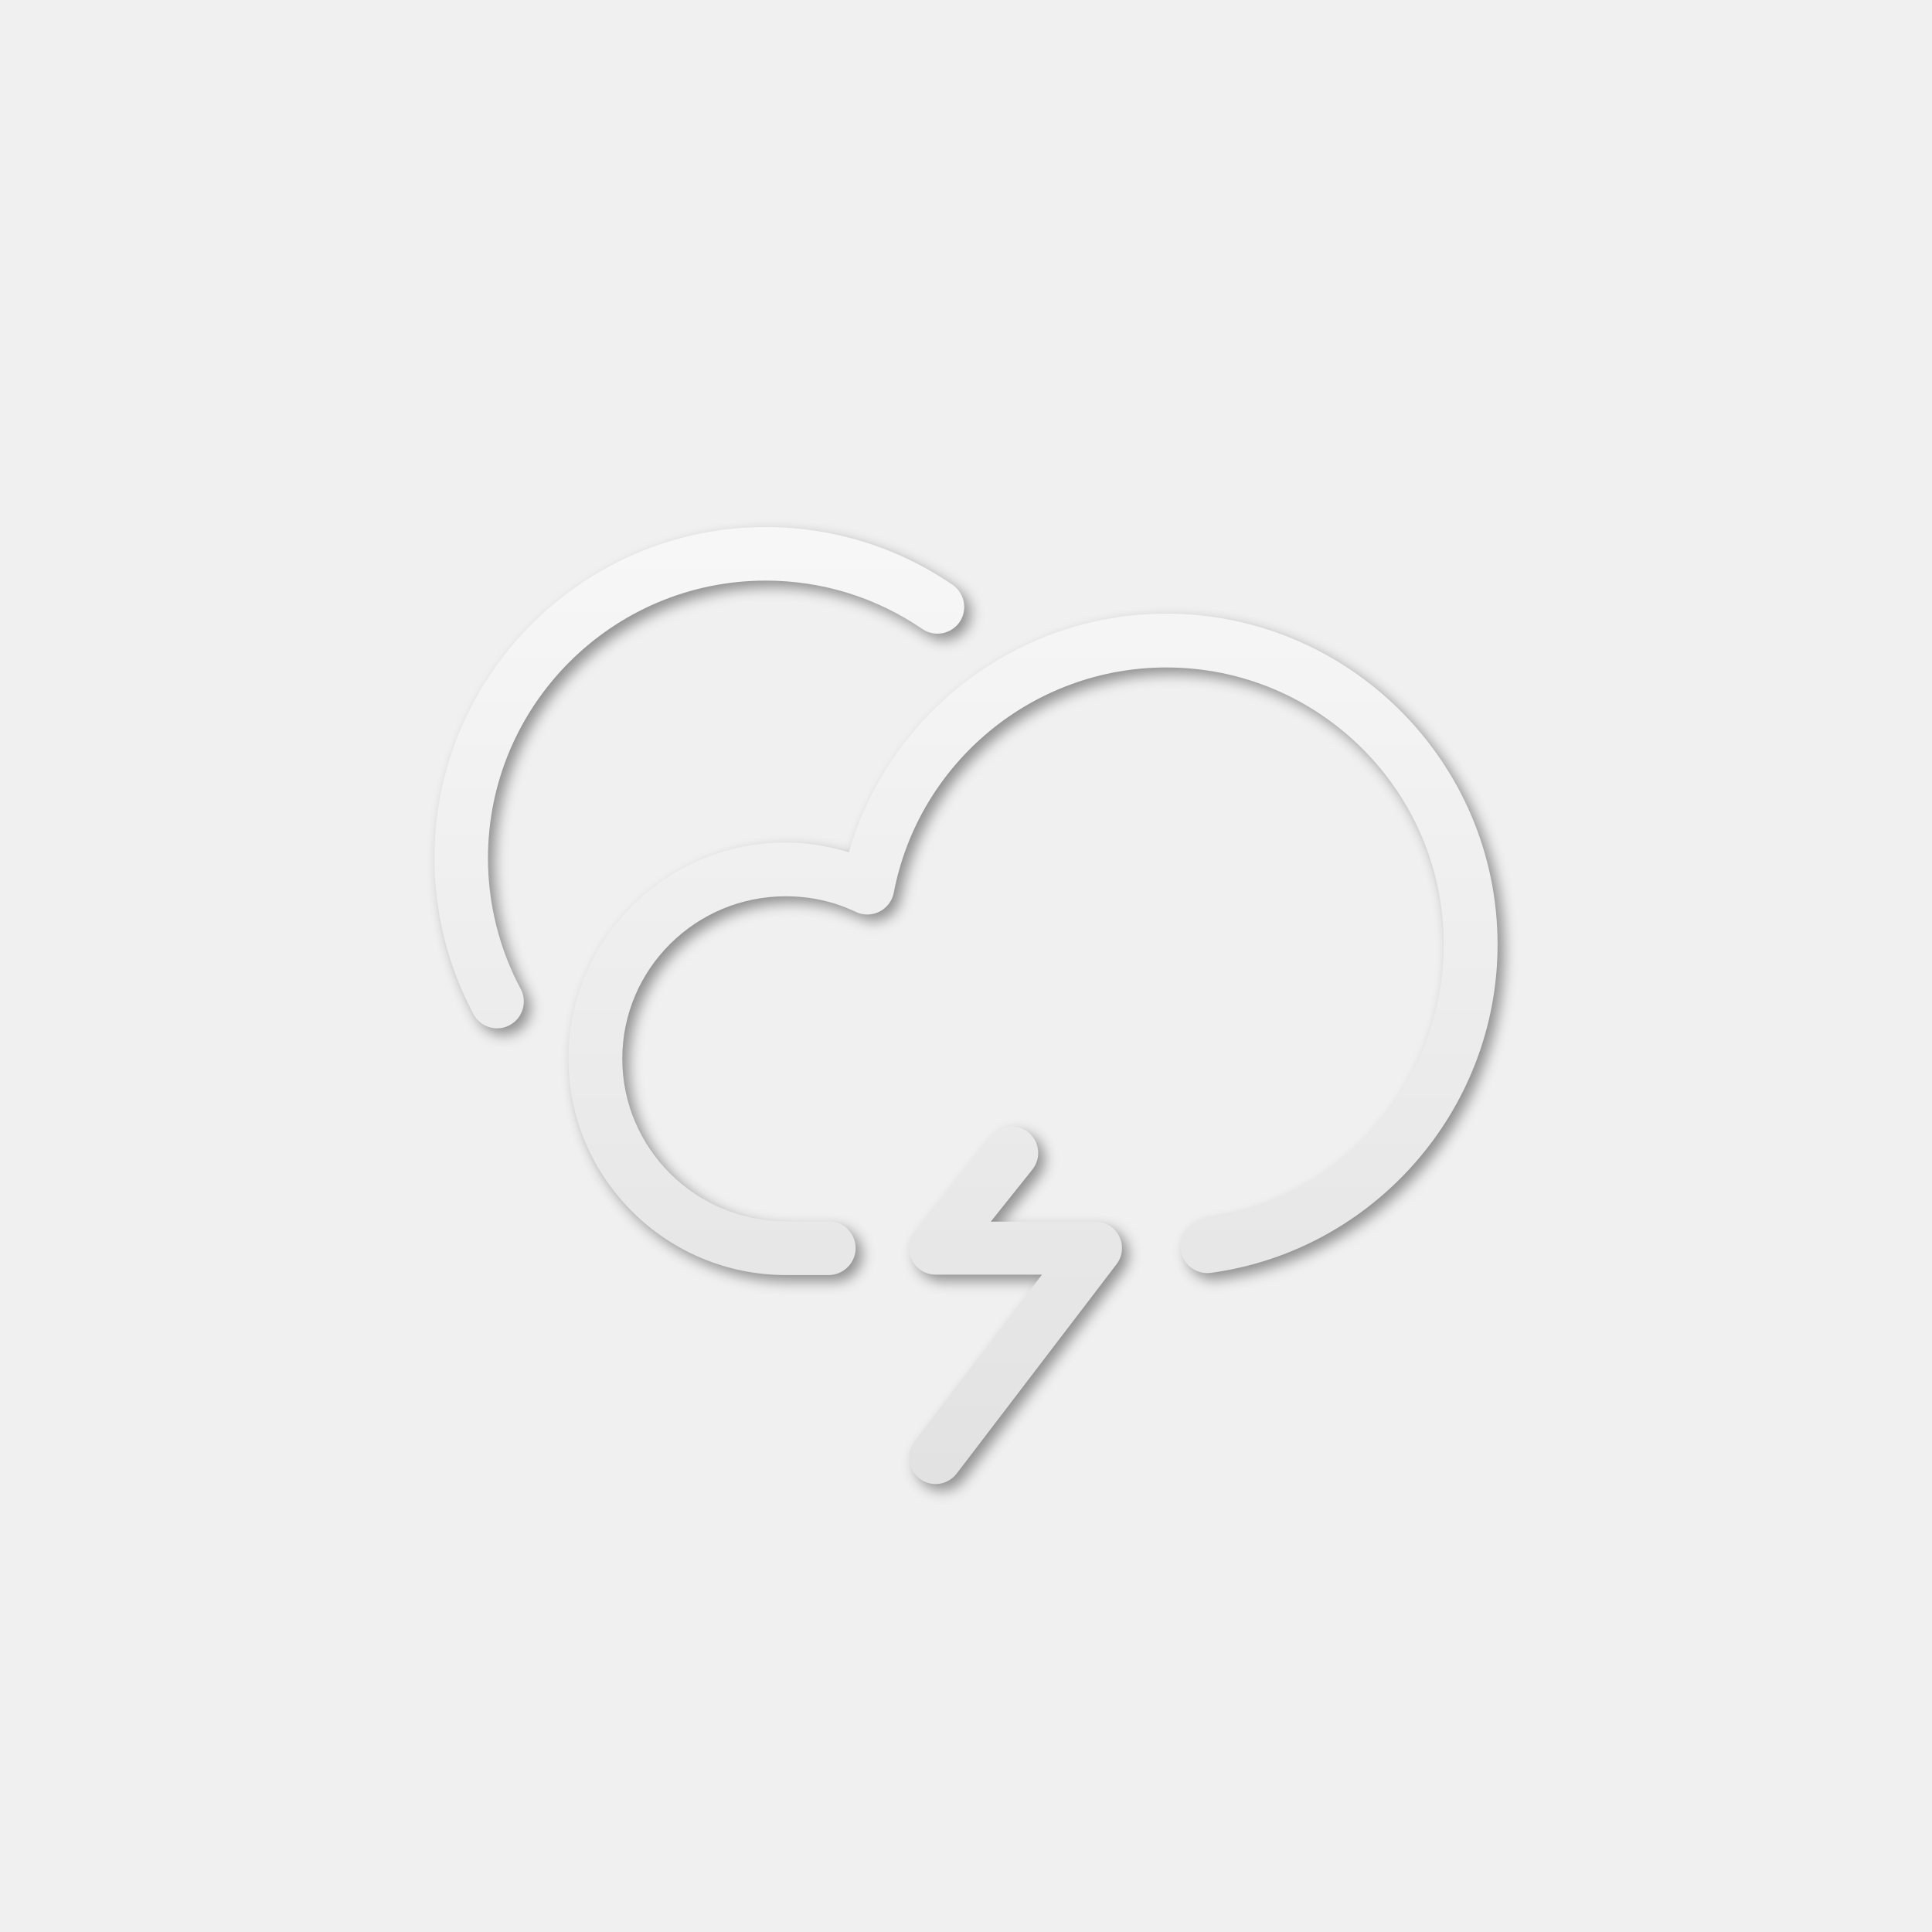
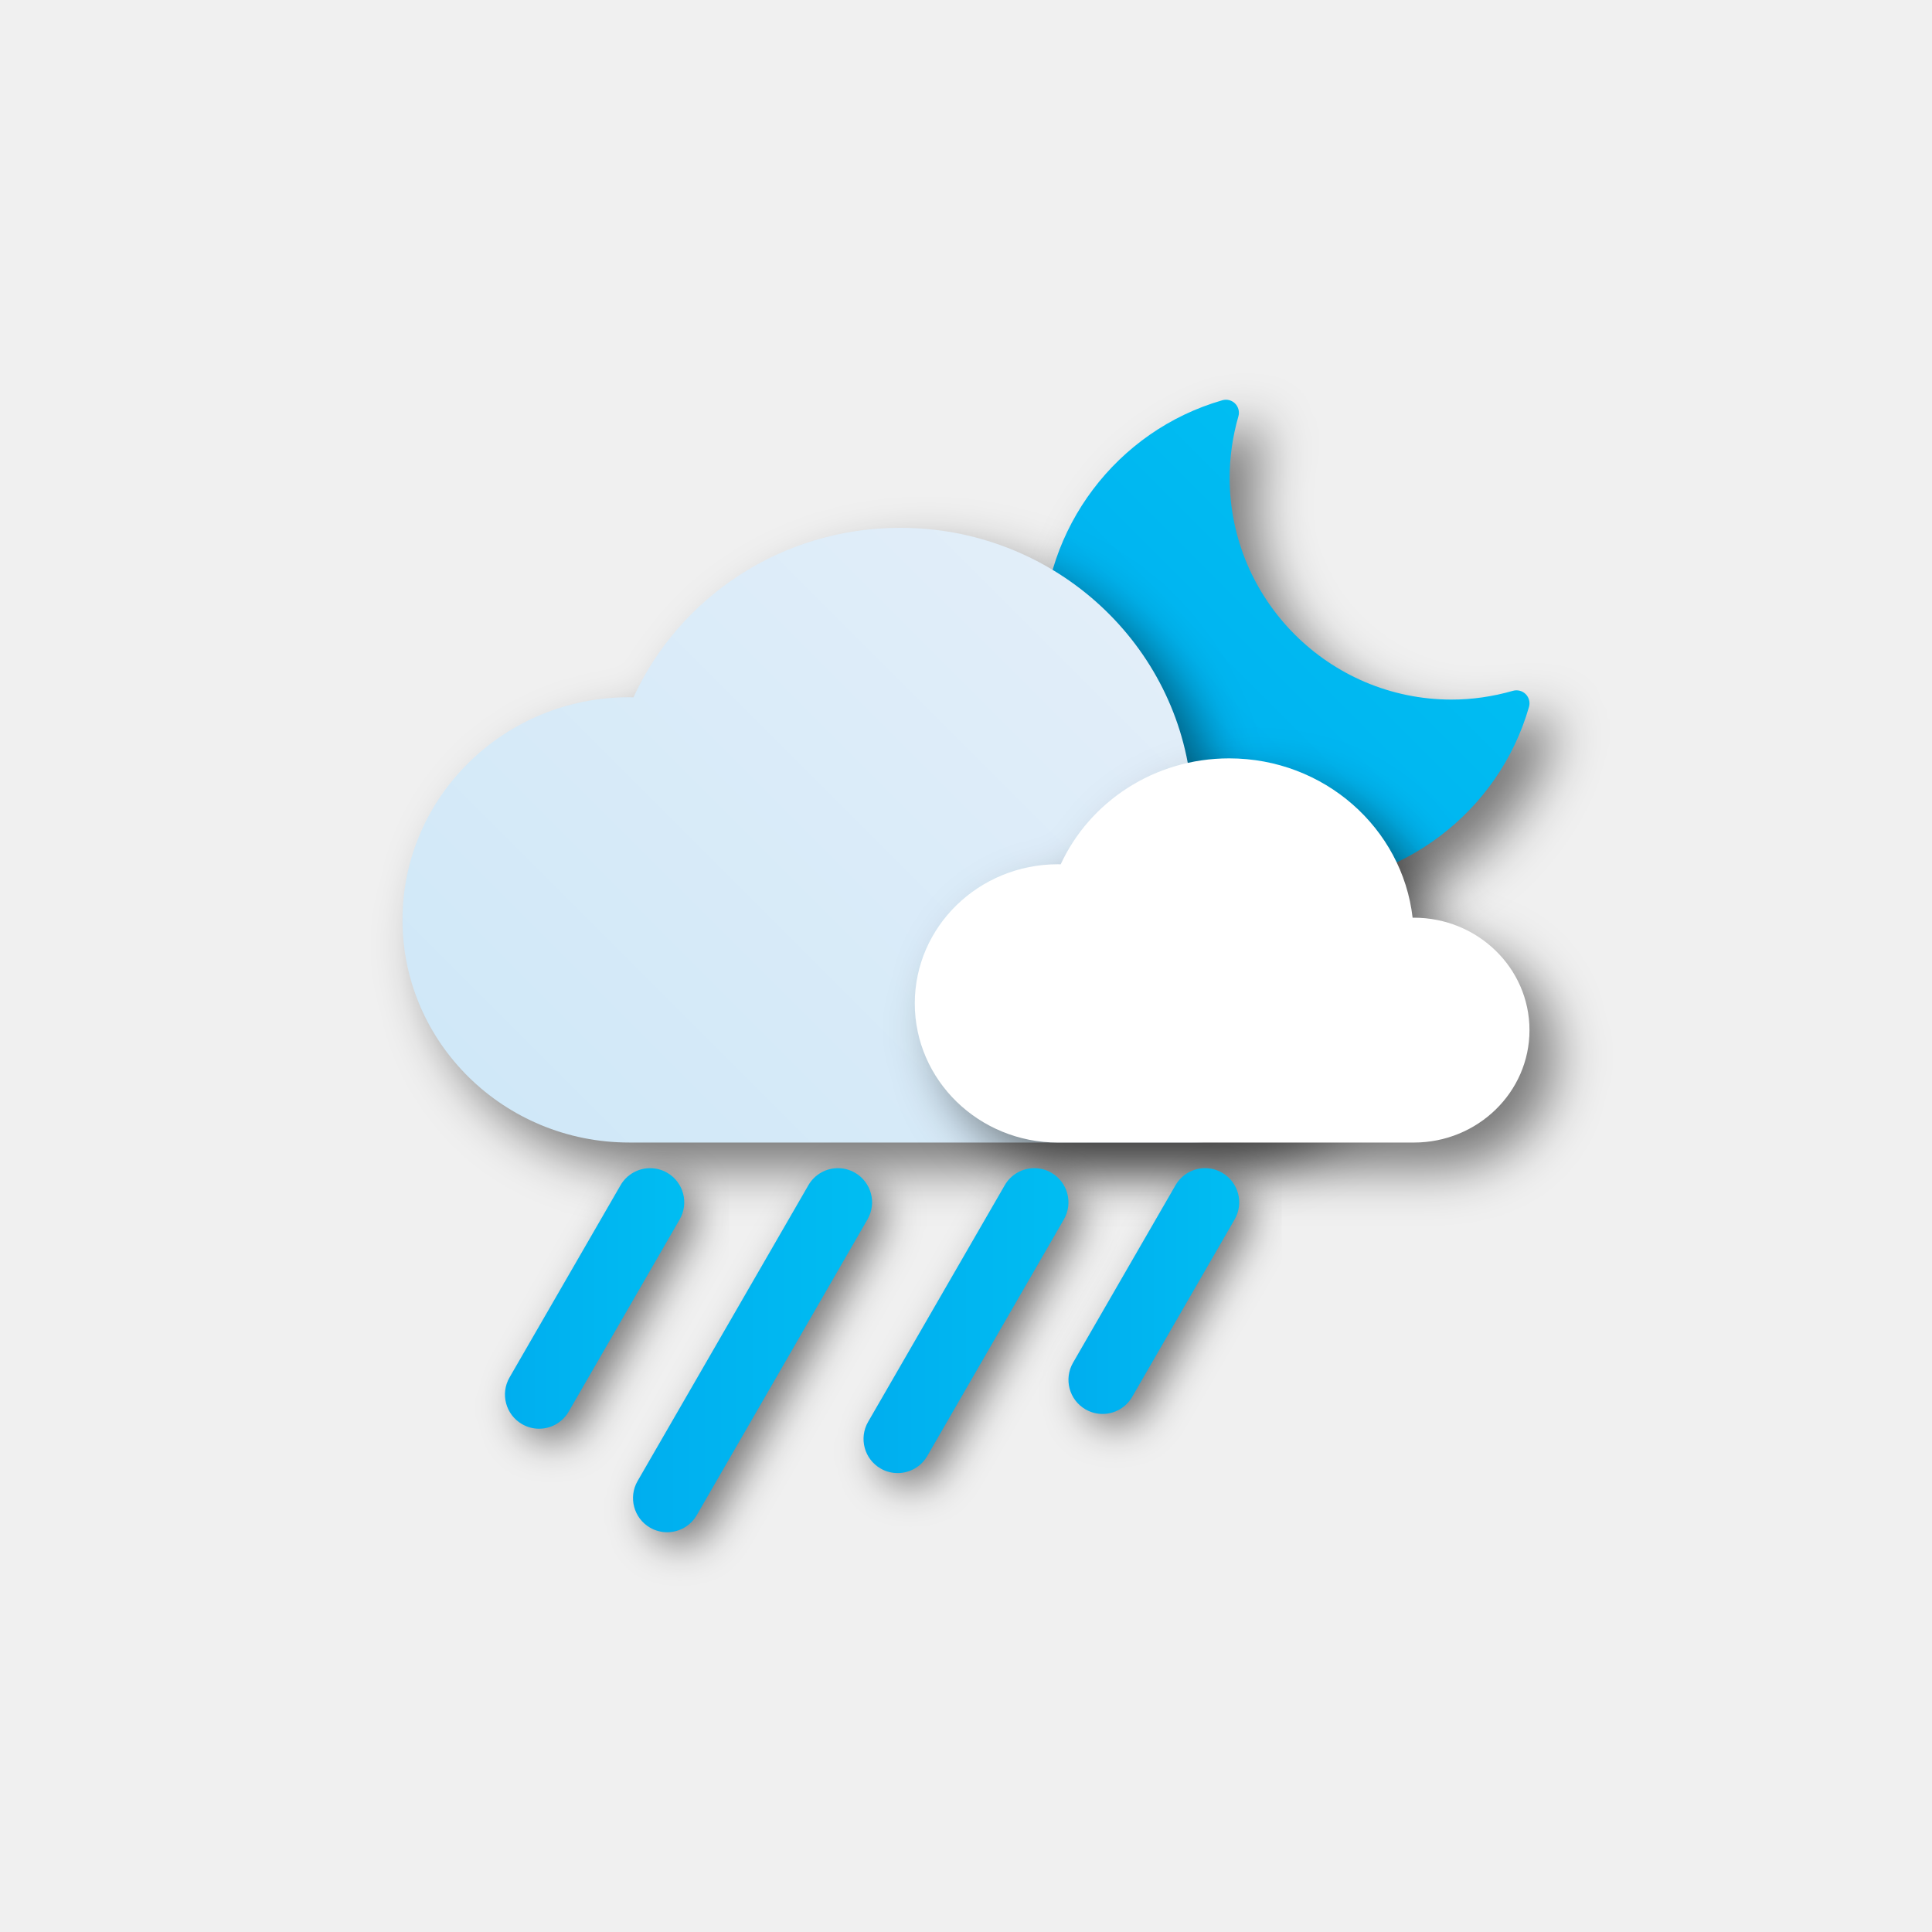
- <svg xmlns="http://www.w3.org/2000/svg" xmlns:xlink="http://www.w3.org/1999/xlink" width="600" height="600" id="svg2" version="1.1" enable-background="new">
+ <svg xmlns="http://www.w3.org/2000/svg" xmlns:xlink="http://www.w3.org/1999/xlink" enable-background="new" version="1.1" id="svg2" height="600" width="600">
  <defs id="defs4">
-     <linearGradient id="linearGradient3794">
-       <stop style="stop-color:#2264eb;stop-opacity:1" offset="0" id="stop3796" />
-       <stop style="stop-color:#5ac8fb;stop-opacity:1" offset="1" id="stop3798" />
+     <linearGradient x1="0" y1="0" x2="1" y2="0" gradientUnits="userSpaceOnUse" gradientTransform="matrix(32.36775,32.36775,32.36775,-32.36775,1197.296,223.8088)" spreadMethod="pad" id="linearGradient1272">
+       <stop style="stop-opacity:1;stop-color:#d0e8f8" offset="0" id="stop1268" />
+       <stop style="stop-opacity:1;stop-color:#e2eef9" offset="1" id="stop1270" />
    </linearGradient>
-     <linearGradient id="linearGradient3776">
-       <stop style="stop-color:#ffffff;stop-opacity:1;" offset="0" id="stop3778" />
-       <stop style="stop-color:#dcdcdc;stop-opacity:1;" offset="1" id="stop3780" />
+     <linearGradient spreadMethod="pad" y2="0" x2="1" y1="0" x1="0" gradientTransform="matrix(15.5107,15.51096,15.5107,-15.51096,923.0864,480.4527)" gradientUnits="userSpaceOnUse" id="linearGradient1849" xlink:href="#linearGradient1252" />
+     <linearGradient x1="0" y1="0" x2="1" y2="0" gradientUnits="userSpaceOnUse" gradientTransform="matrix(15.6013,15.6013,15.6013,-15.6013,1228.108,248.9865)" spreadMethod="pad" id="linearGradient1252">
+       <stop style="stop-opacity:1;stop-color:#00aeef" offset="0" id="stop1248" />
+       <stop style="stop-opacity:1;stop-color:#00bdf2" offset="1" id="stop1250" />
    </linearGradient>
-     <linearGradient id="linearGradient4281-6-2">
-       <stop style="stop-color:#1e1e1e;stop-opacity:1;" offset="0" id="stop4283-9-1" />
-       <stop style="stop-color:#505050;stop-opacity:1;" offset="1" id="stop4285-8-5" />
+     <filter y="-0.25" x="-0.25" height="1.5" width="1.5" id="filter834-7" style="color-interpolation-filters:sRGB">
+       <feFlood id="feFlood824-1" result="flood" flood-color="rgb(0,0,0)" flood-opacity="0.5" />
+       <feComposite id="feComposite826-3" result="composite1" operator="in" in2="SourceGraphic" in="flood" />
+       <feGaussianBlur id="feGaussianBlur828-8" result="blur" stdDeviation="1.5" in="composite1" />
+       <feOffset id="feOffset830-4" result="offset" dy="-1.5" dx="1.5" />
+       <feComposite id="feComposite832-8" result="composite2" operator="over" in2="offset" in="SourceGraphic" />
+     </filter>
+     <linearGradient xlink:href="#linearGradient2340" id="linearGradient11620" gradientUnits="userSpaceOnUse" gradientTransform="matrix(14.00017,0,0,13.99929,27.00048,79.67119)" x1="0" y1="0" x2="1" y2="0" spreadMethod="pad" />
+     <linearGradient x1="0" y1="0" x2="1" y2="0" gradientUnits="userSpaceOnUse" gradientTransform="matrix(10.49946,0,0,-10.49946,584.0351,212.4966)" spreadMethod="pad" id="linearGradient2340">
+       <stop style="stop-opacity:1;stop-color:#00aeef" offset="0" id="stop2336" />
+       <stop style="stop-opacity:1;stop-color:#00bdf2" offset="1" id="stop2338" />
    </linearGradient>
-     <linearGradient id="linearGradient4281-6">
-       <stop style="stop-color:#1e1e1e;stop-opacity:1;" offset="0" id="stop4283-9" />
-       <stop style="stop-color:#505050;stop-opacity:1;" offset="1" id="stop4285-8" />
+     <filter style="color-interpolation-filters:sRGB" id="filter848" width="1.5" height="1.5" x="-0.25" y="-0.25">
+       <feFlood flood-opacity="0.498" flood-color="rgb(0,0,0)" result="flood" id="feFlood838" />
+       <feComposite in="flood" in2="SourceGraphic" operator="in" result="composite1" id="feComposite840" />
+       <feGaussianBlur in="composite1" stdDeviation="1.5" result="blur" id="feGaussianBlur842" />
+       <feOffset dx="1" dy="1" result="offset" id="feOffset844" />
+       <feComposite in="SourceGraphic" in2="offset" operator="over" result="composite2" id="feComposite846" />
+     </filter>
+     <linearGradient xlink:href="#linearGradient2380" id="linearGradient11624" gradientUnits="userSpaceOnUse" gradientTransform="matrix(13.33392,0,0,13.33392,70.9997,79.09502)" x1="0" y1="0" x2="1" y2="0" spreadMethod="pad" />
+     <linearGradient x1="0" y1="0" x2="1" y2="0" gradientUnits="userSpaceOnUse" gradientTransform="matrix(10.00044,0,0,-10.00044,615.9565,212.9287)" spreadMethod="pad" id="linearGradient2380">
+       <stop style="stop-opacity:1;stop-color:#00aeef" offset="0" id="stop2376" />
+       <stop style="stop-opacity:1;stop-color:#00bdf2" offset="1" id="stop2378" />
    </linearGradient>
-     <linearGradient xlink:href="#linearGradient4281-6" id="linearGradient4167" gradientUnits="userSpaceOnUse" x1="24.508" y1="35.528" x2="55.492" y2="35.528" />
-     <linearGradient id="linearGradient3174">
-       <stop style="stop-color:#1e1e1e;stop-opacity:1;" offset="0" id="stop3176" />
-       <stop style="stop-color:#505050;stop-opacity:1;" offset="1" id="stop3178" />
+     <linearGradient xlink:href="#linearGradient2400" id="linearGradient11626" gradientUnits="userSpaceOnUse" gradientTransform="matrix(16.00059,0,0,16.00059,54.99987,81.40459)" x1="0" y1="0" x2="1" y2="0" spreadMethod="pad" />
+     <linearGradient x1="0" y1="0" x2="1" y2="0" gradientUnits="userSpaceOnUse" gradientTransform="matrix(12.00044,0,0,-12.00044,604.0659,211.1966)" spreadMethod="pad" id="linearGradient2400">
+       <stop style="stop-opacity:1;stop-color:#00aeef" offset="0" id="stop2396" />
+       <stop style="stop-opacity:1;stop-color:#00bdf2" offset="1" id="stop2398" />
    </linearGradient>
-     <linearGradient xlink:href="#linearGradient3776-7" id="linearGradient3782-8" x1="192.939" y1="261.094" x2="392.949" y2="261.094" gradientUnits="userSpaceOnUse" />
-     <linearGradient id="linearGradient3776-7">
-       <stop style="stop-color:#ffffff;stop-opacity:1;" offset="0" id="stop3778-5" />
-       <stop style="stop-color:#dcdcdc;stop-opacity:1;" offset="1" id="stop3780-6" />
+     <linearGradient spreadMethod="pad" y2="0" x2="1" y1="0" x1="0" gradientTransform="matrix(32.55853,31.97866,32.55853,-31.97866,893.2019,457.1698)" gradientUnits="userSpaceOnUse" id="linearGradient1851" xlink:href="#linearGradient1272" />
+     <linearGradient xlink:href="#linearGradient2360" id="linearGradient11622" gradientUnits="userSpaceOnUse" gradientTransform="matrix(18.66725,0,0,18.66725,37.00032,83.71383)" x1="0" y1="0" x2="1" y2="0" spreadMethod="pad" />
+     <linearGradient x1="0" y1="0" x2="1" y2="0" gradientUnits="userSpaceOnUse" gradientTransform="matrix(14.00044,0,0,-14.00044,591.1752,209.4646)" spreadMethod="pad" id="linearGradient2360">
+       <stop style="stop-opacity:1;stop-color:#00aeef" offset="0" id="stop2356" />
+       <stop style="stop-opacity:1;stop-color:#00bdf2" offset="1" id="stop2358" />
    </linearGradient>
-     <linearGradient y2="261.094" x2="392.949" y1="261.094" x1="192.939" gradientUnits="userSpaceOnUse" id="linearGradient3941" xlink:href="#linearGradient3776-7" />
-     <linearGradient xlink:href="#linearGradient3776-7" id="linearGradient4215" gradientUnits="userSpaceOnUse" x1="192.939" y1="261.094" x2="392.949" y2="261.094" />
-     <clipPath clipPathUnits="userSpaceOnUse" id="clipPath1166">
-       <path d="m 0,2524.998 800.174,0 L 800.174,0 0,0 0,2524.998 Z" id="path1168" />
-     </clipPath>
-     <clipPath clipPathUnits="userSpaceOnUse" id="clipPath1174">
-       <path d="m 302.678,1611.17 192.992,0 0,-64.83 -192.992,0 0,64.83 z" id="path1176" />
-     </clipPath>
-     <clipPath id="clipPath1166-7" clipPathUnits="userSpaceOnUse">
-       <path id="path1168-3" d="m 0,2524.998 800.174,0 L 800.174,0 0,0 0,2524.998 Z" />
-     </clipPath>
-     <clipPath id="clipPath1174-7" clipPathUnits="userSpaceOnUse">
-       <path id="path1176-9" d="m 302.678,1611.17 192.992,0 0,-64.83 -192.992,0 0,64.83 z" />
-     </clipPath>
-     <mask maskUnits="userSpaceOnUse" id="mask1083">
-       <g style="stroke-width:2.418;enable-background:new" id="g1111" transform="matrix(0,-0.4103745,0.4166879,0,168.5895,383.1255)">
-         <g style="display:none;stroke-width:2.418" transform="translate(0,-452.3622)" id="g1087">
-           <path id="path1085" d="m 0,454.635 c 0,199.242 0,398.485 0,597.727 200,0 400,0 600,0 0,-200 0,-400 0,-600 -200,0 -400,0 -600,0 v 1.136 z" style="fill:#6c7de1;fill-opacity:1;stroke:none;stroke-width:2.418" />
-         </g>
-         <g style="display:inline;stroke-width:2.418" id="g1089" transform="translate(0,-452.3622)" />
-         <g style="display:inline;stroke-width:2.418" transform="translate(0,-452.3622)" id="g1093">
-           <g transform="matrix(1.25,0,0,-1.25,-550.5672,2860.974)" id="g1091" style="stroke-width:2.418" />
-         </g>
-         <g id="g1109" style="stroke-width:2.418">
-           <g transform="matrix(4.464479,0,0,-4.464479,267.4024,391.9682)" id="g1095" style="fill:#ffffff;stroke:#000000;stroke-width:1;stroke-opacity:1" />
-           <g style="fill:#ffffff;stroke-width:2.418" id="g1107">
-             <path transform="matrix(4.464479,0,0,-4.464479,267.4024,391.9682)" style="fill:#ffffff;fill-opacity:1;fill-rule:nonzero;stroke:#000000;stroke-width:0;stroke-miterlimit:4;stroke-dasharray:none;stroke-opacity:1" d="m -5.826,-0.549 c -8.329,0 -15.117,6.754 -15.117,15.047 0,8.295 6.786,15.047 15.113,15.047 1.513,0 2.976,-0.251 4.389,-0.68 2.845,9.726 11.788,16.598 22.084,16.598 12.701,0 23.047,-10.333 23.047,-23.023 0,-11.474 -8.574,-21.291 -19.943,-22.836 -1.019,-0.139 -1.97,0.585 -2.107,1.604 -0.139,1.019 0.584,1.968 1.602,2.107 9.521,1.294 16.701,9.516 16.701,19.125 0,10.634 -8.652,19.277 -19.299,19.277 C 11.4,41.717 3.431,35.129 1.688,26.049 1.578,25.48 1.211,24.992 0.693,24.73 v 0.002 c -0.518,-0.263 -1.129,-0.27 -1.65,-0.021 -1.22e-6,6.67e-4 -1.22e-6,0.001 0,0.002 -1.518,0.723 -3.153,1.086 -4.873,1.086 -6.275,0 -11.367,-5.065 -11.367,-11.301 0,-6.234 5.095,-11.301 11.371,-11.301 h 2.988 c 1.027,0 1.873,-0.844 1.873,-1.873 0,-1.027 -0.845,-1.873 -1.873,-1.873 z" id="path1097" />
-             <g style="fill:#ffffff;stroke:#000000;stroke-width:0;stroke-miterlimit:4;stroke-dasharray:none;stroke-opacity:1" id="g1101" transform="matrix(4.464479,0,0,-4.464479,295.7759,457)">
-               <path transform="translate(-1.759383)" style="fill:#ffffff;fill-opacity:1;fill-rule:nonzero;stroke:#000000;stroke-width:0;stroke-miterlimit:4;stroke-dasharray:none;stroke-opacity:1" d="m 0,-0.52 c -0.392,0 -0.785,0.127 -1.115,0.375 a 0.519,0.519 0 0 0 -0.004,0.004 C -1.921,0.475 -2.079,1.639 -1.467,2.443 a 0.519,0.519 0 0 0 0.002,0 L 7.398,14.047 H 0.002 c -0.708,0 -1.356,0.409 -1.662,1.047 -0.306,0.636 -0.222,1.396 0.221,1.949 l 5.297,6.621 a 0.519,0.519 0 0 0 0.002,0 c 0.632,0.789 1.799,0.922 2.59,0.289 0.79,-0.633 0.92,-1.802 0.287,-2.592 h 0.002 L 3.838,17.734 h 7.285 c 0.7,0 1.343,-0.398 1.654,-1.025 a 0.519,0.519 0 0 0 0.002,-0.002 c 0.308,-0.627 0.235,-1.377 -0.189,-1.934 L 1.467,0.207 a 0.519,0.519 0 0 0 0,-0.002 C 1.106,-0.267 0.555,-0.52 0,-0.52 Z" id="path1099" />
-             </g>
-             <g style="fill:#ffffff;stroke:#000000;stroke-width:0;stroke-miterlimit:4;stroke-dasharray:none;stroke-opacity:1" id="g1105" transform="matrix(4.464479,0,0,-4.464479,216.1107,342.5061)">
-               <path transform="translate(-10.66981,3.178241)" style="fill:#ffffff;fill-opacity:1;fill-rule:nonzero;stroke:#000000;stroke-width:0;stroke-miterlimit:4;stroke-dasharray:none;stroke-opacity:1" d="m -3.746,2.355 c -0.666,0 -1.31,0.362 -1.643,0.986 -1.777,3.325 -2.719,7.07 -2.719,10.836 0,12.706 10.346,23.051 23.051,23.051 4.658,0 9.156,-1.39 12.998,-4.02 a 0.539,0.539 0 0 0 0,-0.002 c 0.844,-0.578 1.061,-1.746 0.484,-2.59 a 0.539,0.539 0 0 0 -0.002,0 c -0.578,-0.842 -1.745,-1.062 -2.588,-0.482 v -0.002 c -3.223,2.205 -6.985,3.369 -10.893,3.369 -10.66,0 -19.324,-8.663 -19.324,-19.324 0,-3.152 0.788,-6.294 2.277,-9.08 0.481,-0.901 0.137,-2.038 -0.766,-2.521 a 0.539,0.539 0 0 0 -0.002,-0.002 c -0.276,-0.146 -0.577,-0.219 -0.875,-0.219 z" id="path1103" />
-             </g>
-           </g>
-         </g>
-       </g>
-     </mask>
-     <filter style="color-interpolation-filters:sRGB;" id="filter1582">
-       <feFlood flood-opacity="0.4" flood-color="rgb(0,0,0)" result="flood" id="feFlood1572" />
-       <feComposite in="flood" in2="SourceGraphic" operator="in" result="composite1" id="feComposite1574" />
-       <feGaussianBlur in="composite1" stdDeviation="2" result="blur" id="feGaussianBlur1576" />
-       <feOffset dx="2" dy="2" result="offset" id="feOffset1578" />
-       <feComposite in="SourceGraphic" in2="offset" operator="over" result="composite2" id="feComposite1580" />
-     </filter>
  </defs>
-   <g id="layer1" transform="translate(0,-452.3622)" style="display:none">
-     <path style="fill:#6c7de1;fill-opacity:1;stroke:none" d="m 0,454.635 c 0,199.242 0,398.485 0,597.727 200,0 400,0 600,0 0,-200 0,-400 0,-600 -200,0 -400,0 -600,0 l 0,1.136 0,1.136 z" id="rect3004" />
+   <g style="display:none" transform="translate(0,-452.3622)" id="layer1">
+     <path id="rect3004" d="m 0,454.635 c 0,199.242 0,398.485 0,597.727 200,0 400,0 600,0 0,-200 0,-400 0,-600 -200,0 -400,0 -600,0 l 0,1.136 0,1.136 z" style="fill:#6c7de1;fill-opacity:1;stroke:none" />
  </g>
-   <g transform="translate(0,-452.3622)" id="g3870" style="display:inline" />
-   <g id="g3890" transform="translate(0,-452.3622)" style="display:inline">
-     <g id="g1172" transform="matrix(1.25,0,0,-1.25,-550.5672,2860.974)" />
+   <g style="display:inline" id="g3870" transform="translate(0,-452.3622)" />
+   <g style="display:inline" transform="translate(0,-452.3622)" id="g3890">
+     <g transform="matrix(1.25,0,0,-1.25,-550.5672,2860.974)" id="g1172" />
  </g>
  <g id="layer2">
-     <g id="g1150" style="filter:url(#filter1582)">
-       <ellipse mask="url(#mask1083)" style="display:inline;fill:url(#linearGradient4215);fill-opacity:1;fill-rule:nonzero;stroke:none" id="path3876-7" transform="matrix(0,2.399878,-2.436799,0,936.2331,-403.0304)" cx="292.944" cy="261.094" rx="100.005" ry="98.49" />
+     <g transform="matrix(3.750001,0,0,3.750001,-800.1185,-760.5915)" id="g681">
+       <g transform="matrix(3.977273,0,0,3.977273,-1086.753,-942.2087)" id="g1175">
+         <path id="path1959" style="display:inline;opacity:1;fill:url(#linearGradient1849);stroke:none;stroke-width:0.994;stop-opacity:1;filter:url(#filter834-7)" d="m 929.341,504.665 c -6.19,-1.777 -10.513,-7.512 -10.513,-13.949 v 0 c 0,-8.007 6.514,-14.522 14.522,-14.522 v 0 c 6.435,0 12.172,4.324 13.949,10.514 v 0 c 0.076,0.265 0,0.551 -0.193,0.747 v 0 c -0.196,0.195 -0.481,0.268 -0.747,0.194 v 0 c -1.19,-0.341 -2.398,-0.514 -3.59,-0.514 v 0 c -7.169,0 -13.001,5.832 -13.001,13 v 0 c 0,1.196 0.173,2.404 0.513,3.59 v 0 c 0.077,0.265 0,0.552 -0.192,0.747 v 0 c -0.145,0.145 -0.338,0.223 -0.538,0.223 v 0 c -0.07,0 -0.141,-0.009 -0.211,-0.029" transform="matrix(0.3555555,0,0,-0.3555555,21.90656,475.6646)" />
+         <path d="m 894.857,487.267 c -0.085,9.8e-4 -0.168,0.007 -0.253,0.007 v 0 c -7.332,0 -13.276,-5.839 -13.276,-13.04 v 0 c 0,-7.201 5.944,-13.039 13.276,-13.039 v 0 h 32.997 c 5.926,0 10.727,4.717 10.727,10.536 v 0 c 0,5.818 -4.801,10.535 -10.727,10.535 v 0 c -0.036,0 -0.072,-0.004 -0.11,-0.004 v 0 c -0.954,8.401 -8.205,14.933 -17.014,14.933 v 0 c -6.957,0 -12.94,-4.076 -15.621,-9.927" style="display:inline;opacity:1;fill:url(#linearGradient1851);stroke:none;stroke-width:0.997;stop-opacity:1;filter:url(#filter834-7)" id="path1989" transform="matrix(0.3555555,0,0,-0.3555555,21.90656,475.6646)" />
+         <path id="path1977" style="display:inline;opacity:1;fill:#ffffff;fill-opacity:1;fill-rule:nonzero;stroke:none;stroke-width:0.997;stop-opacity:1;filter:url(#filter834-7)" d="m 940.554,461.194 c 3.741,0 6.774,2.948 6.774,6.584 0,3.637 -3.033,6.585 -6.774,6.585 -0.023,0 -0.045,-0.003 -0.07,-0.004 -0.603,5.251 -5.182,9.334 -10.745,9.334 -4.394,0 -8.173,-2.548 -9.865,-6.205 -0.054,9.4e-4 -0.106,0.004 -0.161,0.004 -4.631,0 -8.384,-3.648 -8.384,-8.149 0,-4.502 3.753,-8.15 8.384,-8.15" transform="matrix(0.3555555,0,0,-0.3555555,21.90656,475.6646)" />
+         <path d="m 36.024,70.835 -8.666,15.008 c -0.736,1.276 -0.3,2.905 0.976,3.643 v 0 c 0.42,0.243 0.879,0.359 1.331,0.359 v 0 c 0.921,0 1.819,-0.48 2.312,-1.336 v 0 l 8.666,-15.007 c 0.736,-1.276 0.299,-2.907 -0.975,-3.643 v 0 c -0.42,-0.244 -0.879,-0.359 -1.332,-0.359 v 0 c -0.921,0 -1.817,0.479 -2.312,1.335" style="display:inline;opacity:1;fill:url(#linearGradient11620);stroke:none;stroke-width:1.333;stop-opacity:1;filter:url(#filter848)" id="path54335" transform="matrix(0.2666666,0,0,0.2666666,330.2009,293.6845)" />
+         <path d="M 50.692,70.835 37.357,93.929 c -0.736,1.275 -0.299,2.905 0.977,3.643 v 0 c 0.42,0.241 0.877,0.356 1.331,0.356 v 0 c 0.921,0 1.817,-0.477 2.311,-1.333 v 0 L 55.309,73.501 c 0.737,-1.276 0.3,-2.907 -0.976,-3.643 v 0 c -0.419,-0.244 -0.877,-0.359 -1.331,-0.359 v 0 c -0.921,0 -1.817,0.479 -2.311,1.335" style="display:inline;opacity:1;fill:url(#linearGradient11622);stroke:none;stroke-width:1.333;stop-opacity:1;filter:url(#filter848)" id="path54345" transform="matrix(0.2666666,0,0,0.2666666,330.2009,293.6845)" />
+         <path d="m 79.358,70.835 -8,13.856 c -0.736,1.275 -0.3,2.905 0.975,3.643 v 0 c 0.42,0.243 0.879,0.357 1.331,0.357 v 0 c 0.923,0 1.82,-0.479 2.313,-1.335 v 0 l 8,-13.855 c 0.736,-1.276 0.299,-2.907 -0.977,-3.643 v 0 c -0.42,-0.244 -0.879,-0.359 -1.331,-0.359 v 0 c -0.921,0 -1.817,0.479 -2.311,1.335" style="display:inline;opacity:1;fill:url(#linearGradient11624);stroke:none;stroke-width:1.333;stop-opacity:1;filter:url(#filter848)" id="path54355" transform="matrix(0.2666666,0,0,0.2666666,330.2009,293.6845)" />
+         <path d="M 66.024,70.835 55.357,89.309 c -0.736,1.275 -0.299,2.907 0.976,3.643 v 0 c 0.42,0.243 0.877,0.357 1.332,0.357 v 0 c 0.921,0 1.817,-0.479 2.311,-1.333 v 0 L 70.643,73.501 c 0.737,-1.276 0.3,-2.907 -0.976,-3.643 v 0 c -0.42,-0.244 -0.879,-0.359 -1.331,-0.359 v 0 c -0.923,0 -1.819,0.479 -2.312,1.335" style="display:inline;opacity:1;fill:url(#linearGradient11626);stroke:none;stroke-width:1.333;stop-opacity:1;filter:url(#filter848)" id="path54365" transform="matrix(0.2666666,0,0,0.2666666,330.2009,293.6845)" />
+       </g>
    </g>
  </g>
</svg>
